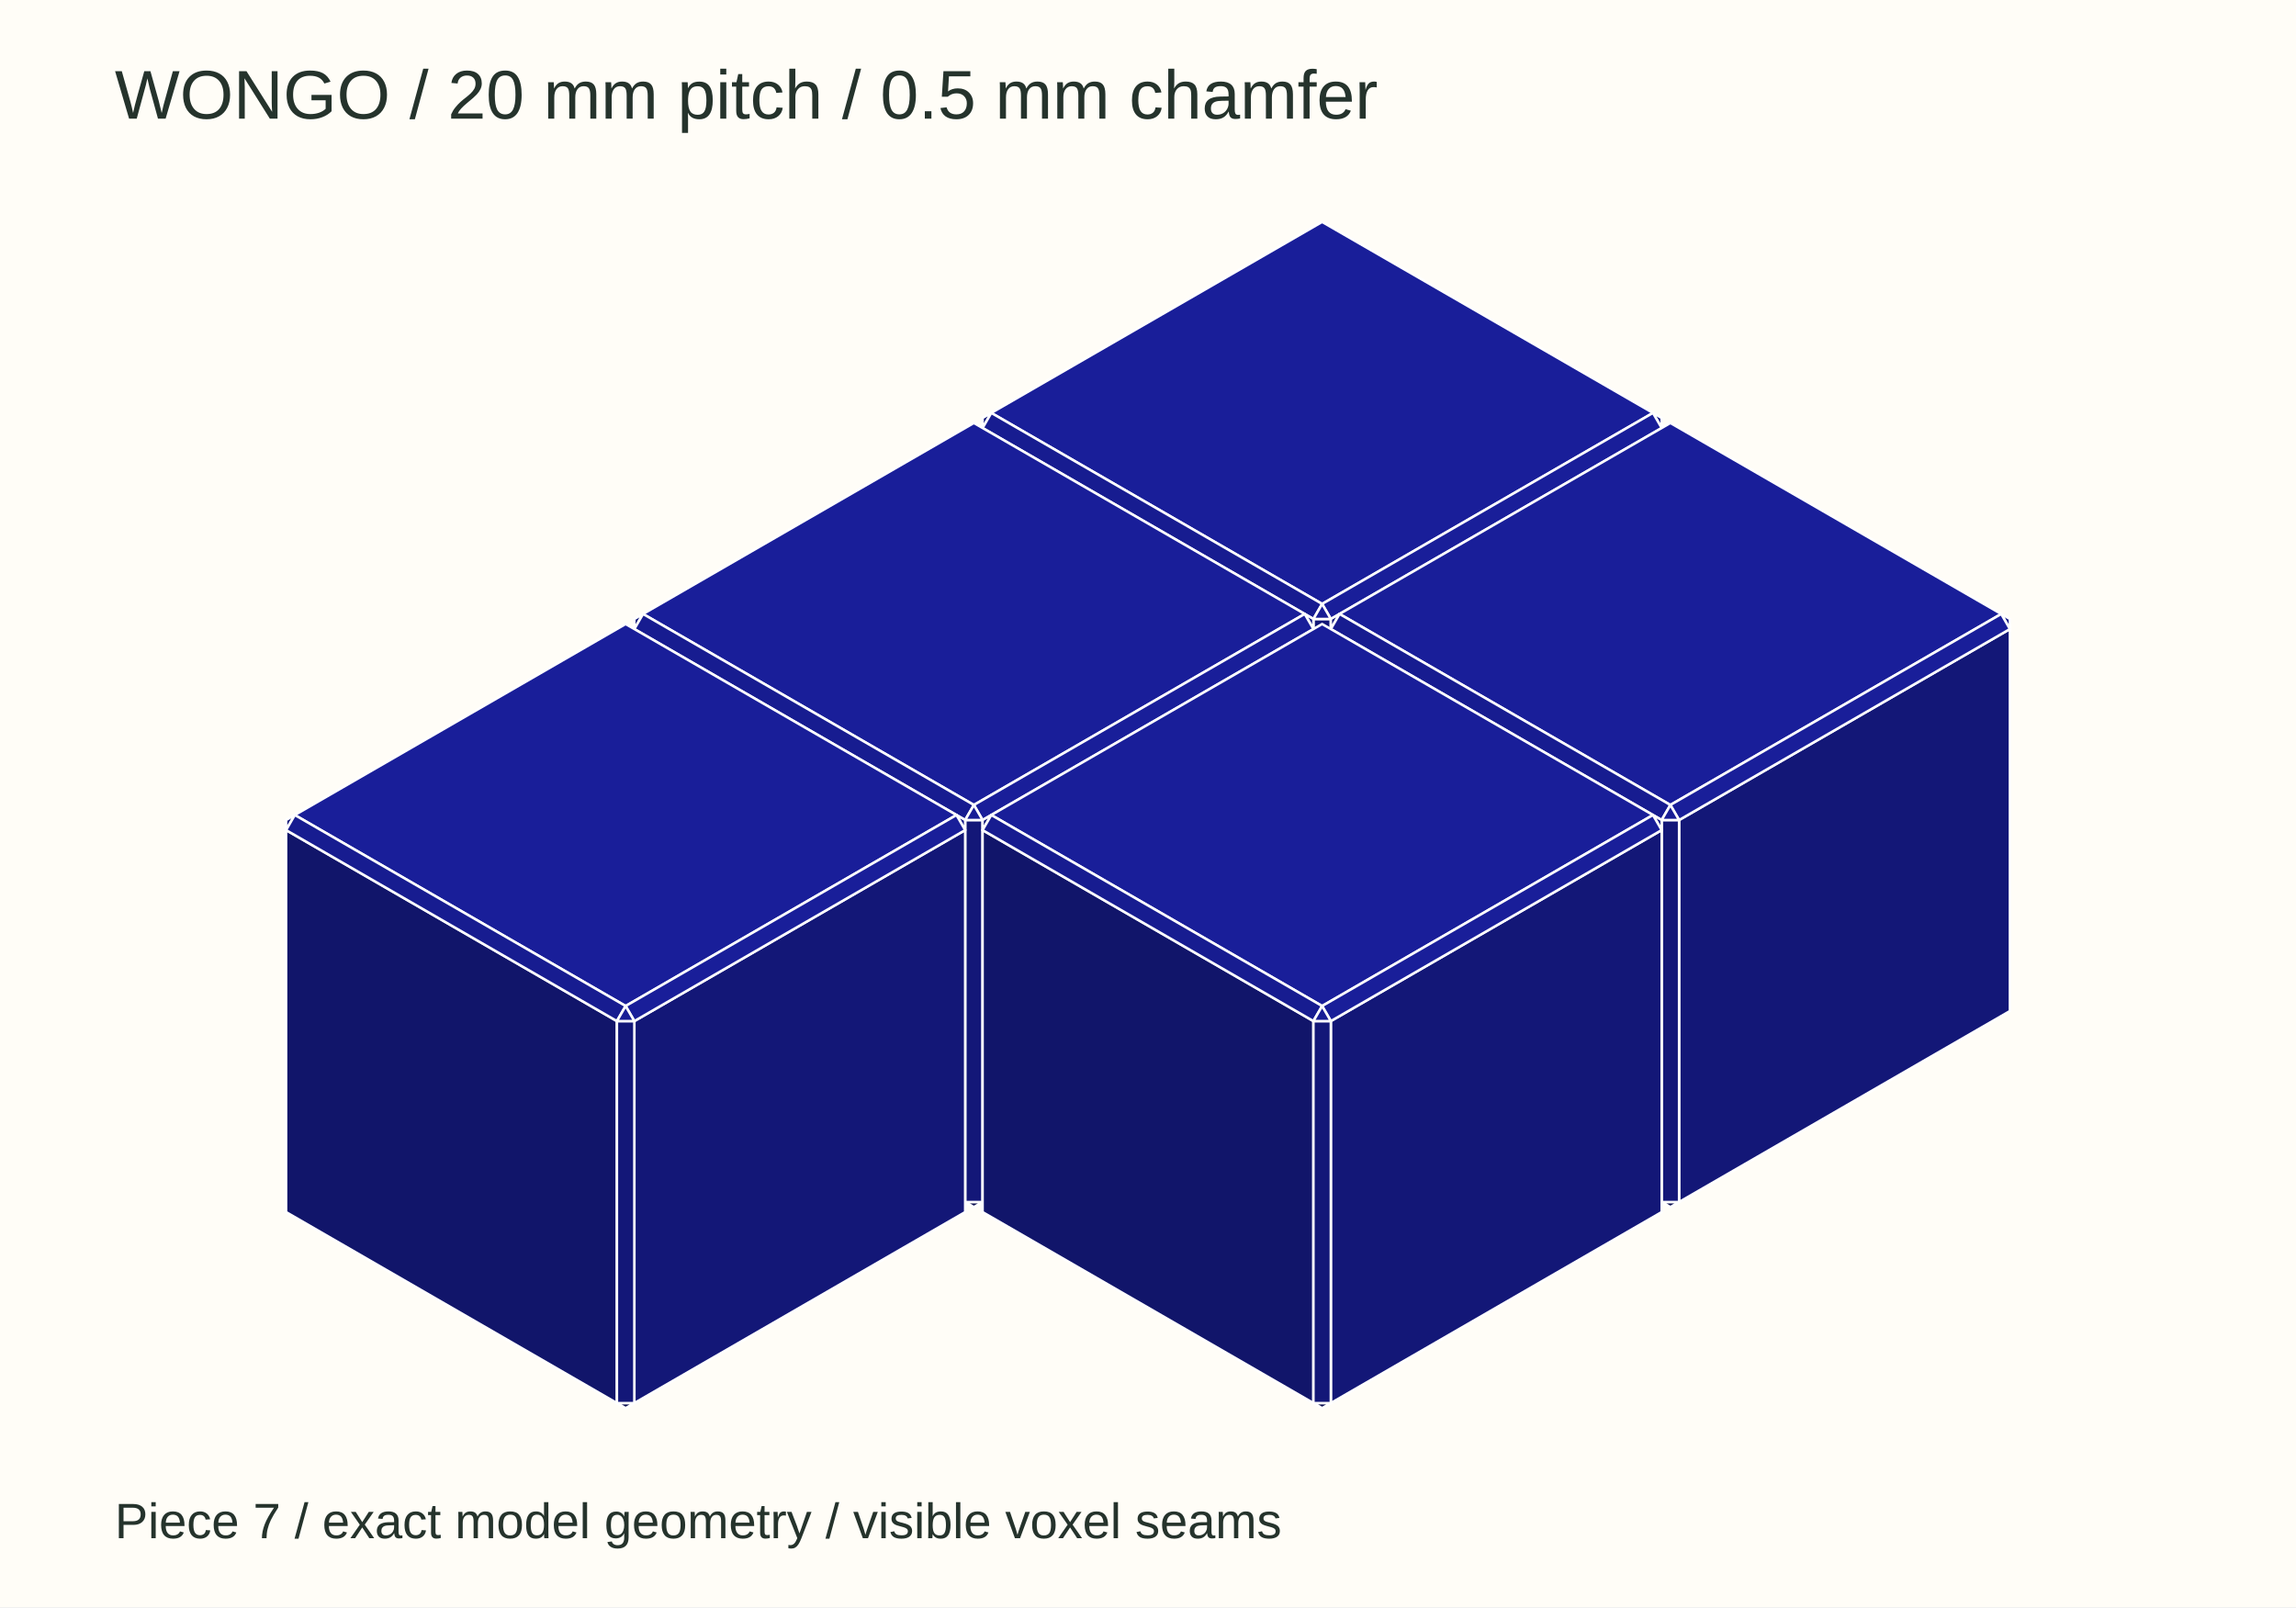
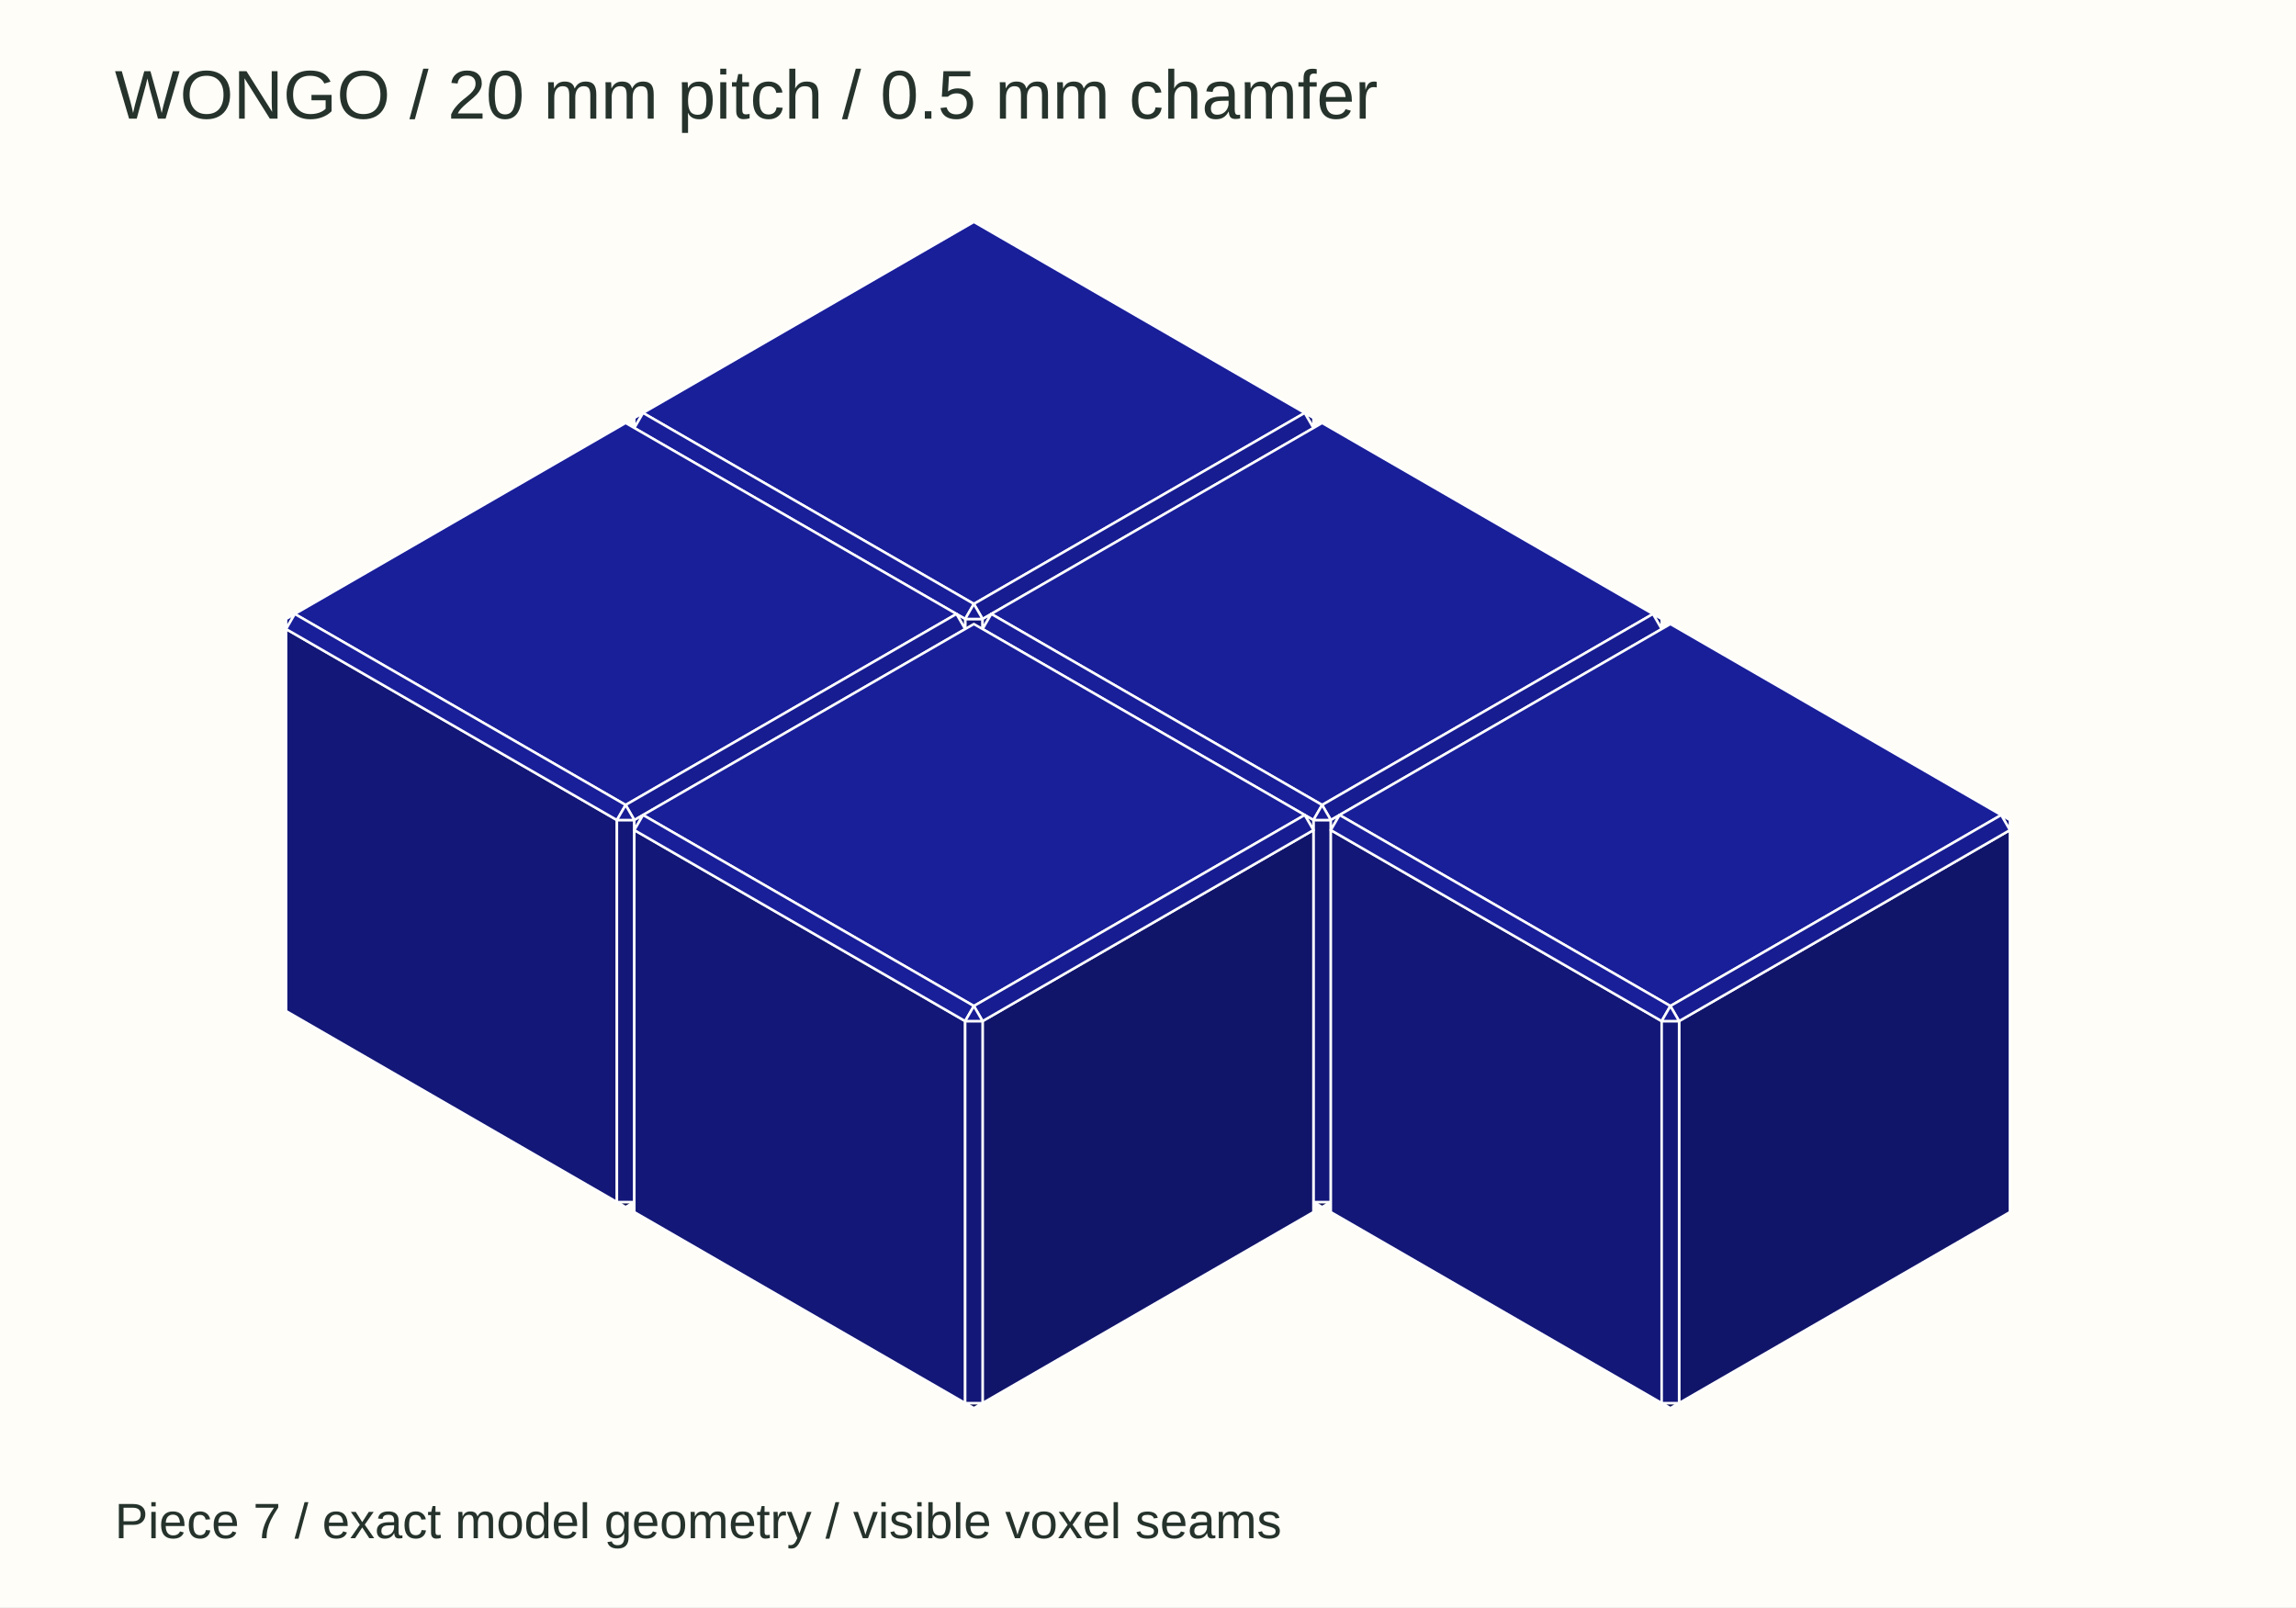
<svg xmlns="http://www.w3.org/2000/svg" width="600" height="420" viewBox="0 0 600 420">
  <rect width="600" height="420" fill="#fffdf7" />
  <text x="30" y="31" fill="#25332c" font-family="Arial,sans-serif" font-size="18">WONGO / 20 mm pitch / 0.5 mm chamfer</text>
-   <polygon points="256.772,111.856 256.772,109.229 259.047,107.915" fill="#131879" stroke="#ffffff" stroke-width=".65" stroke-linejoin="round" />
-   <polygon points="434.234,109.229 434.234,111.856 431.959,107.915" fill="#161b88" stroke="#ffffff" stroke-width=".65" stroke-linejoin="round" />
-   <polygon points="343.228,261.602 347.778,261.602 345.503,262.915" fill="#0d1051" stroke="#ffffff" stroke-width=".65" stroke-linejoin="round" />
-   <polygon points="259.047,107.915 345.503,58.000 431.959,107.915 345.503,157.831" fill="#191e99" stroke="#ffffff" stroke-width=".65" stroke-linejoin="round" />
-   <polygon points="347.778,161.771 347.778,261.602 343.228,261.602 343.228,161.771" fill="#131778" stroke="#ffffff" stroke-width=".65" stroke-linejoin="round" />
-   <polygon points="431.959,107.915 434.234,111.856 347.778,161.771 345.503,157.831" fill="#191e99" stroke="#ffffff" stroke-width=".65" stroke-linejoin="round" />
-   <polygon points="343.228,161.771 256.772,111.856 259.047,107.915 345.503,157.831" fill="#171c90" stroke="#ffffff" stroke-width=".65" stroke-linejoin="round" />
-   <polygon points="345.503,157.831 347.778,161.771 343.228,161.771" fill="#181d95" stroke="#ffffff" stroke-width=".65" stroke-linejoin="round" />
-   <polygon points="165.766,164.398 165.766,161.771 168.041,160.458" fill="#131879" stroke="#ffffff" stroke-width=".65" stroke-linejoin="round" />
-   <polygon points="343.228,161.771 343.228,164.398 340.953,160.458" fill="#161b88" stroke="#ffffff" stroke-width=".65" stroke-linejoin="round" />
-   <polygon points="252.222,314.144 256.772,314.144 254.497,315.458" fill="#0d1051" stroke="#ffffff" stroke-width=".65" stroke-linejoin="round" />
-   <polygon points="347.778,164.398 347.778,161.771 350.053,160.458" fill="#131879" stroke="#ffffff" stroke-width=".65" stroke-linejoin="round" />
-   <polygon points="525.240,161.771 525.240,164.398 522.965,160.458" fill="#161b88" stroke="#ffffff" stroke-width=".65" stroke-linejoin="round" />
-   <polygon points="434.234,314.144 438.784,314.144 436.509,315.458" fill="#0d1051" stroke="#ffffff" stroke-width=".65" stroke-linejoin="round" />
-   <polygon points="168.041,160.458 254.497,110.542 340.953,160.458 254.497,210.373" fill="#191e99" stroke="#ffffff" stroke-width=".65" stroke-linejoin="round" />
-   <polygon points="525.240,164.398 525.240,264.229 438.784,314.144 438.784,214.314" fill="#131777" stroke="#ffffff" stroke-width=".65" stroke-linejoin="round" />
-   <polygon points="350.053,160.458 436.509,110.542 522.965,160.458 436.509,210.373" fill="#191e99" stroke="#ffffff" stroke-width=".65" stroke-linejoin="round" />
-   <polygon points="256.772,214.314 256.772,314.144 252.222,314.144 252.222,214.314" fill="#131778" stroke="#ffffff" stroke-width=".65" stroke-linejoin="round" />
-   <polygon points="340.953,160.458 343.228,164.398 256.772,214.314 254.497,210.373" fill="#191e99" stroke="#ffffff" stroke-width=".65" stroke-linejoin="round" />
-   <polygon points="252.222,214.314 165.766,164.398 168.041,160.458 254.497,210.373" fill="#171c90" stroke="#ffffff" stroke-width=".65" stroke-linejoin="round" />
-   <polygon points="438.784,214.314 438.784,314.144 434.234,314.144 434.234,214.314" fill="#131778" stroke="#ffffff" stroke-width=".65" stroke-linejoin="round" />
-   <polygon points="522.965,160.458 525.240,164.398 438.784,214.314 436.509,210.373" fill="#191e99" stroke="#ffffff" stroke-width=".65" stroke-linejoin="round" />
-   <polygon points="434.234,214.314 347.778,164.398 350.053,160.458 436.509,210.373" fill="#171c90" stroke="#ffffff" stroke-width=".65" stroke-linejoin="round" />
-   <polygon points="254.497,210.373 256.772,214.314 252.222,214.314" fill="#181d95" stroke="#ffffff" stroke-width=".65" stroke-linejoin="round" />
-   <polygon points="436.509,210.373 438.784,214.314 434.234,214.314" fill="#181d95" stroke="#ffffff" stroke-width=".65" stroke-linejoin="round" />
-   <polygon points="74.760,216.941 74.760,214.314 77.035,213.000" fill="#131879" stroke="#ffffff" stroke-width=".65" stroke-linejoin="round" />
-   <polygon points="252.222,214.314 252.222,216.941 249.947,213.000" fill="#161b88" stroke="#ffffff" stroke-width=".65" stroke-linejoin="round" />
-   <polygon points="161.216,366.686 165.766,366.686 163.491,368.000" fill="#0d1051" stroke="#ffffff" stroke-width=".65" stroke-linejoin="round" />
-   <polygon points="256.772,216.941 256.772,214.314 259.047,213.000" fill="#131879" stroke="#ffffff" stroke-width=".65" stroke-linejoin="round" />
-   <polygon points="434.234,214.314 434.234,216.941 431.959,213.000" fill="#161b88" stroke="#ffffff" stroke-width=".65" stroke-linejoin="round" />
-   <polygon points="343.228,366.686 347.778,366.686 345.503,368.000" fill="#0d1051" stroke="#ffffff" stroke-width=".65" stroke-linejoin="round" />
-   <polygon points="252.222,216.941 252.222,316.771 165.766,366.686 165.766,266.856" fill="#131777" stroke="#ffffff" stroke-width=".65" stroke-linejoin="round" />
-   <polygon points="161.216,366.686 74.760,316.771 74.760,216.941 161.216,266.856" fill="#11156a" stroke="#ffffff" stroke-width=".65" stroke-linejoin="round" />
-   <polygon points="77.035,213.000 163.491,163.085 249.947,213.000 163.491,262.915" fill="#191e99" stroke="#ffffff" stroke-width=".65" stroke-linejoin="round" />
-   <polygon points="434.234,216.941 434.234,316.771 347.778,366.686 347.778,266.856" fill="#131777" stroke="#ffffff" stroke-width=".65" stroke-linejoin="round" />
-   <polygon points="343.228,366.686 256.772,316.771 256.772,216.941 343.228,266.856" fill="#11156a" stroke="#ffffff" stroke-width=".65" stroke-linejoin="round" />
-   <polygon points="259.047,213.000 345.503,163.085 431.959,213.000 345.503,262.915" fill="#191e99" stroke="#ffffff" stroke-width=".65" stroke-linejoin="round" />
-   <polygon points="165.766,266.856 165.766,366.686 161.216,366.686 161.216,266.856" fill="#131778" stroke="#ffffff" stroke-width=".65" stroke-linejoin="round" />
-   <polygon points="249.947,213.000 252.222,216.941 165.766,266.856 163.491,262.915" fill="#191e99" stroke="#ffffff" stroke-width=".65" stroke-linejoin="round" />
-   <polygon points="161.216,266.856 74.760,216.941 77.035,213.000 163.491,262.915" fill="#171c90" stroke="#ffffff" stroke-width=".65" stroke-linejoin="round" />
-   <polygon points="347.778,266.856 347.778,366.686 343.228,366.686 343.228,266.856" fill="#131778" stroke="#ffffff" stroke-width=".65" stroke-linejoin="round" />
-   <polygon points="431.959,213.000 434.234,216.941 347.778,266.856 345.503,262.915" fill="#191e99" stroke="#ffffff" stroke-width=".65" stroke-linejoin="round" />
-   <polygon points="343.228,266.856 256.772,216.941 259.047,213.000 345.503,262.915" fill="#171c90" stroke="#ffffff" stroke-width=".65" stroke-linejoin="round" />
-   <polygon points="163.491,262.915 165.766,266.856 161.216,266.856" fill="#181d95" stroke="#ffffff" stroke-width=".65" stroke-linejoin="round" />
-   <polygon points="345.503,262.915 347.778,266.856 343.228,266.856" fill="#181d95" stroke="#ffffff" stroke-width=".65" stroke-linejoin="round" />
+   <polygon points="343.228,111.856 343.228,109.229 340.953,107.915" fill="#131879" stroke="#ffffff" stroke-width=".65" stroke-linejoin="round" />
+   <polygon points="165.766,109.229 165.766,111.856 168.041,107.915" fill="#161b88" stroke="#ffffff" stroke-width=".65" stroke-linejoin="round" />
+   <polygon points="256.772,261.602 252.222,261.602 254.497,262.915" fill="#0d1051" stroke="#ffffff" stroke-width=".65" stroke-linejoin="round" />
+   <polygon points="340.953,107.915 254.497,58.000 168.041,107.915 254.497,157.831" fill="#191e99" stroke="#ffffff" stroke-width=".65" stroke-linejoin="round" />
+   <polygon points="252.222,161.771 252.222,261.602 256.772,261.602 256.772,161.771" fill="#131778" stroke="#ffffff" stroke-width=".65" stroke-linejoin="round" />
+   <polygon points="168.041,107.915 165.766,111.856 252.222,161.771 254.497,157.831" fill="#191e99" stroke="#ffffff" stroke-width=".65" stroke-linejoin="round" />
+   <polygon points="256.772,161.771 343.228,111.856 340.953,107.915 254.497,157.831" fill="#171c90" stroke="#ffffff" stroke-width=".65" stroke-linejoin="round" />
+   <polygon points="254.497,157.831 252.222,161.771 256.772,161.771" fill="#181d95" stroke="#ffffff" stroke-width=".65" stroke-linejoin="round" />
+   <polygon points="434.234,164.398 434.234,161.771 431.959,160.458" fill="#131879" stroke="#ffffff" stroke-width=".65" stroke-linejoin="round" />
+   <polygon points="256.772,161.771 256.772,164.398 259.047,160.458" fill="#161b88" stroke="#ffffff" stroke-width=".65" stroke-linejoin="round" />
+   <polygon points="347.778,314.144 343.228,314.144 345.503,315.458" fill="#0d1051" stroke="#ffffff" stroke-width=".65" stroke-linejoin="round" />
+   <polygon points="252.222,164.398 252.222,161.771 249.947,160.458" fill="#131879" stroke="#ffffff" stroke-width=".65" stroke-linejoin="round" />
+   <polygon points="74.760,161.771 74.760,164.398 77.035,160.458" fill="#161b88" stroke="#ffffff" stroke-width=".65" stroke-linejoin="round" />
+   <polygon points="165.766,314.144 161.216,314.144 163.491,315.458" fill="#0d1051" stroke="#ffffff" stroke-width=".65" stroke-linejoin="round" />
+   <polygon points="431.959,160.458 345.503,110.542 259.047,160.458 345.503,210.373" fill="#191e99" stroke="#ffffff" stroke-width=".65" stroke-linejoin="round" />
+   <polygon points="74.760,164.398 74.760,264.229 161.216,314.144 161.216,214.314" fill="#131777" stroke="#ffffff" stroke-width=".65" stroke-linejoin="round" />
+   <polygon points="249.947,160.458 163.491,110.542 77.035,160.458 163.491,210.373" fill="#191e99" stroke="#ffffff" stroke-width=".65" stroke-linejoin="round" />
+   <polygon points="343.228,214.314 343.228,314.144 347.778,314.144 347.778,214.314" fill="#131778" stroke="#ffffff" stroke-width=".65" stroke-linejoin="round" />
+   <polygon points="259.047,160.458 256.772,164.398 343.228,214.314 345.503,210.373" fill="#191e99" stroke="#ffffff" stroke-width=".65" stroke-linejoin="round" />
+   <polygon points="347.778,214.314 434.234,164.398 431.959,160.458 345.503,210.373" fill="#171c90" stroke="#ffffff" stroke-width=".65" stroke-linejoin="round" />
+   <polygon points="161.216,214.314 161.216,314.144 165.766,314.144 165.766,214.314" fill="#131778" stroke="#ffffff" stroke-width=".65" stroke-linejoin="round" />
+   <polygon points="77.035,160.458 74.760,164.398 161.216,214.314 163.491,210.373" fill="#191e99" stroke="#ffffff" stroke-width=".65" stroke-linejoin="round" />
+   <polygon points="165.766,214.314 252.222,164.398 249.947,160.458 163.491,210.373" fill="#171c90" stroke="#ffffff" stroke-width=".65" stroke-linejoin="round" />
+   <polygon points="345.503,210.373 343.228,214.314 347.778,214.314" fill="#181d95" stroke="#ffffff" stroke-width=".65" stroke-linejoin="round" />
+   <polygon points="163.491,210.373 161.216,214.314 165.766,214.314" fill="#181d95" stroke="#ffffff" stroke-width=".65" stroke-linejoin="round" />
+   <polygon points="525.240,216.941 525.240,214.314 522.965,213.000" fill="#131879" stroke="#ffffff" stroke-width=".65" stroke-linejoin="round" />
+   <polygon points="347.778,214.314 347.778,216.941 350.053,213.000" fill="#161b88" stroke="#ffffff" stroke-width=".65" stroke-linejoin="round" />
+   <polygon points="438.784,366.686 434.234,366.686 436.509,368.000" fill="#0d1051" stroke="#ffffff" stroke-width=".65" stroke-linejoin="round" />
+   <polygon points="343.228,216.941 343.228,214.314 340.953,213.000" fill="#131879" stroke="#ffffff" stroke-width=".65" stroke-linejoin="round" />
+   <polygon points="165.766,214.314 165.766,216.941 168.041,213.000" fill="#161b88" stroke="#ffffff" stroke-width=".65" stroke-linejoin="round" />
+   <polygon points="256.772,366.686 252.222,366.686 254.497,368.000" fill="#0d1051" stroke="#ffffff" stroke-width=".65" stroke-linejoin="round" />
+   <polygon points="347.778,216.941 347.778,316.771 434.234,366.686 434.234,266.856" fill="#131777" stroke="#ffffff" stroke-width=".65" stroke-linejoin="round" />
+   <polygon points="438.784,366.686 525.240,316.771 525.240,216.941 438.784,266.856" fill="#11156a" stroke="#ffffff" stroke-width=".65" stroke-linejoin="round" />
+   <polygon points="522.965,213.000 436.509,163.085 350.053,213.000 436.509,262.915" fill="#191e99" stroke="#ffffff" stroke-width=".65" stroke-linejoin="round" />
+   <polygon points="165.766,216.941 165.766,316.771 252.222,366.686 252.222,266.856" fill="#131777" stroke="#ffffff" stroke-width=".65" stroke-linejoin="round" />
+   <polygon points="256.772,366.686 343.228,316.771 343.228,216.941 256.772,266.856" fill="#11156a" stroke="#ffffff" stroke-width=".65" stroke-linejoin="round" />
+   <polygon points="340.953,213.000 254.497,163.085 168.041,213.000 254.497,262.915" fill="#191e99" stroke="#ffffff" stroke-width=".65" stroke-linejoin="round" />
+   <polygon points="434.234,266.856 434.234,366.686 438.784,366.686 438.784,266.856" fill="#131778" stroke="#ffffff" stroke-width=".65" stroke-linejoin="round" />
+   <polygon points="350.053,213.000 347.778,216.941 434.234,266.856 436.509,262.915" fill="#191e99" stroke="#ffffff" stroke-width=".65" stroke-linejoin="round" />
+   <polygon points="438.784,266.856 525.240,216.941 522.965,213.000 436.509,262.915" fill="#171c90" stroke="#ffffff" stroke-width=".65" stroke-linejoin="round" />
+   <polygon points="252.222,266.856 252.222,366.686 256.772,366.686 256.772,266.856" fill="#131778" stroke="#ffffff" stroke-width=".65" stroke-linejoin="round" />
+   <polygon points="168.041,213.000 165.766,216.941 252.222,266.856 254.497,262.915" fill="#191e99" stroke="#ffffff" stroke-width=".65" stroke-linejoin="round" />
+   <polygon points="256.772,266.856 343.228,216.941 340.953,213.000 254.497,262.915" fill="#171c90" stroke="#ffffff" stroke-width=".65" stroke-linejoin="round" />
+   <polygon points="436.509,262.915 434.234,266.856 438.784,266.856" fill="#181d95" stroke="#ffffff" stroke-width=".65" stroke-linejoin="round" />
+   <polygon points="254.497,262.915 252.222,266.856 256.772,266.856" fill="#181d95" stroke="#ffffff" stroke-width=".65" stroke-linejoin="round" />
  <text x="30" y="402" fill="#25332c" font-family="Arial,sans-serif" font-size="13">Piece 7 / exact model geometry / visible voxel seams</text>
</svg>
